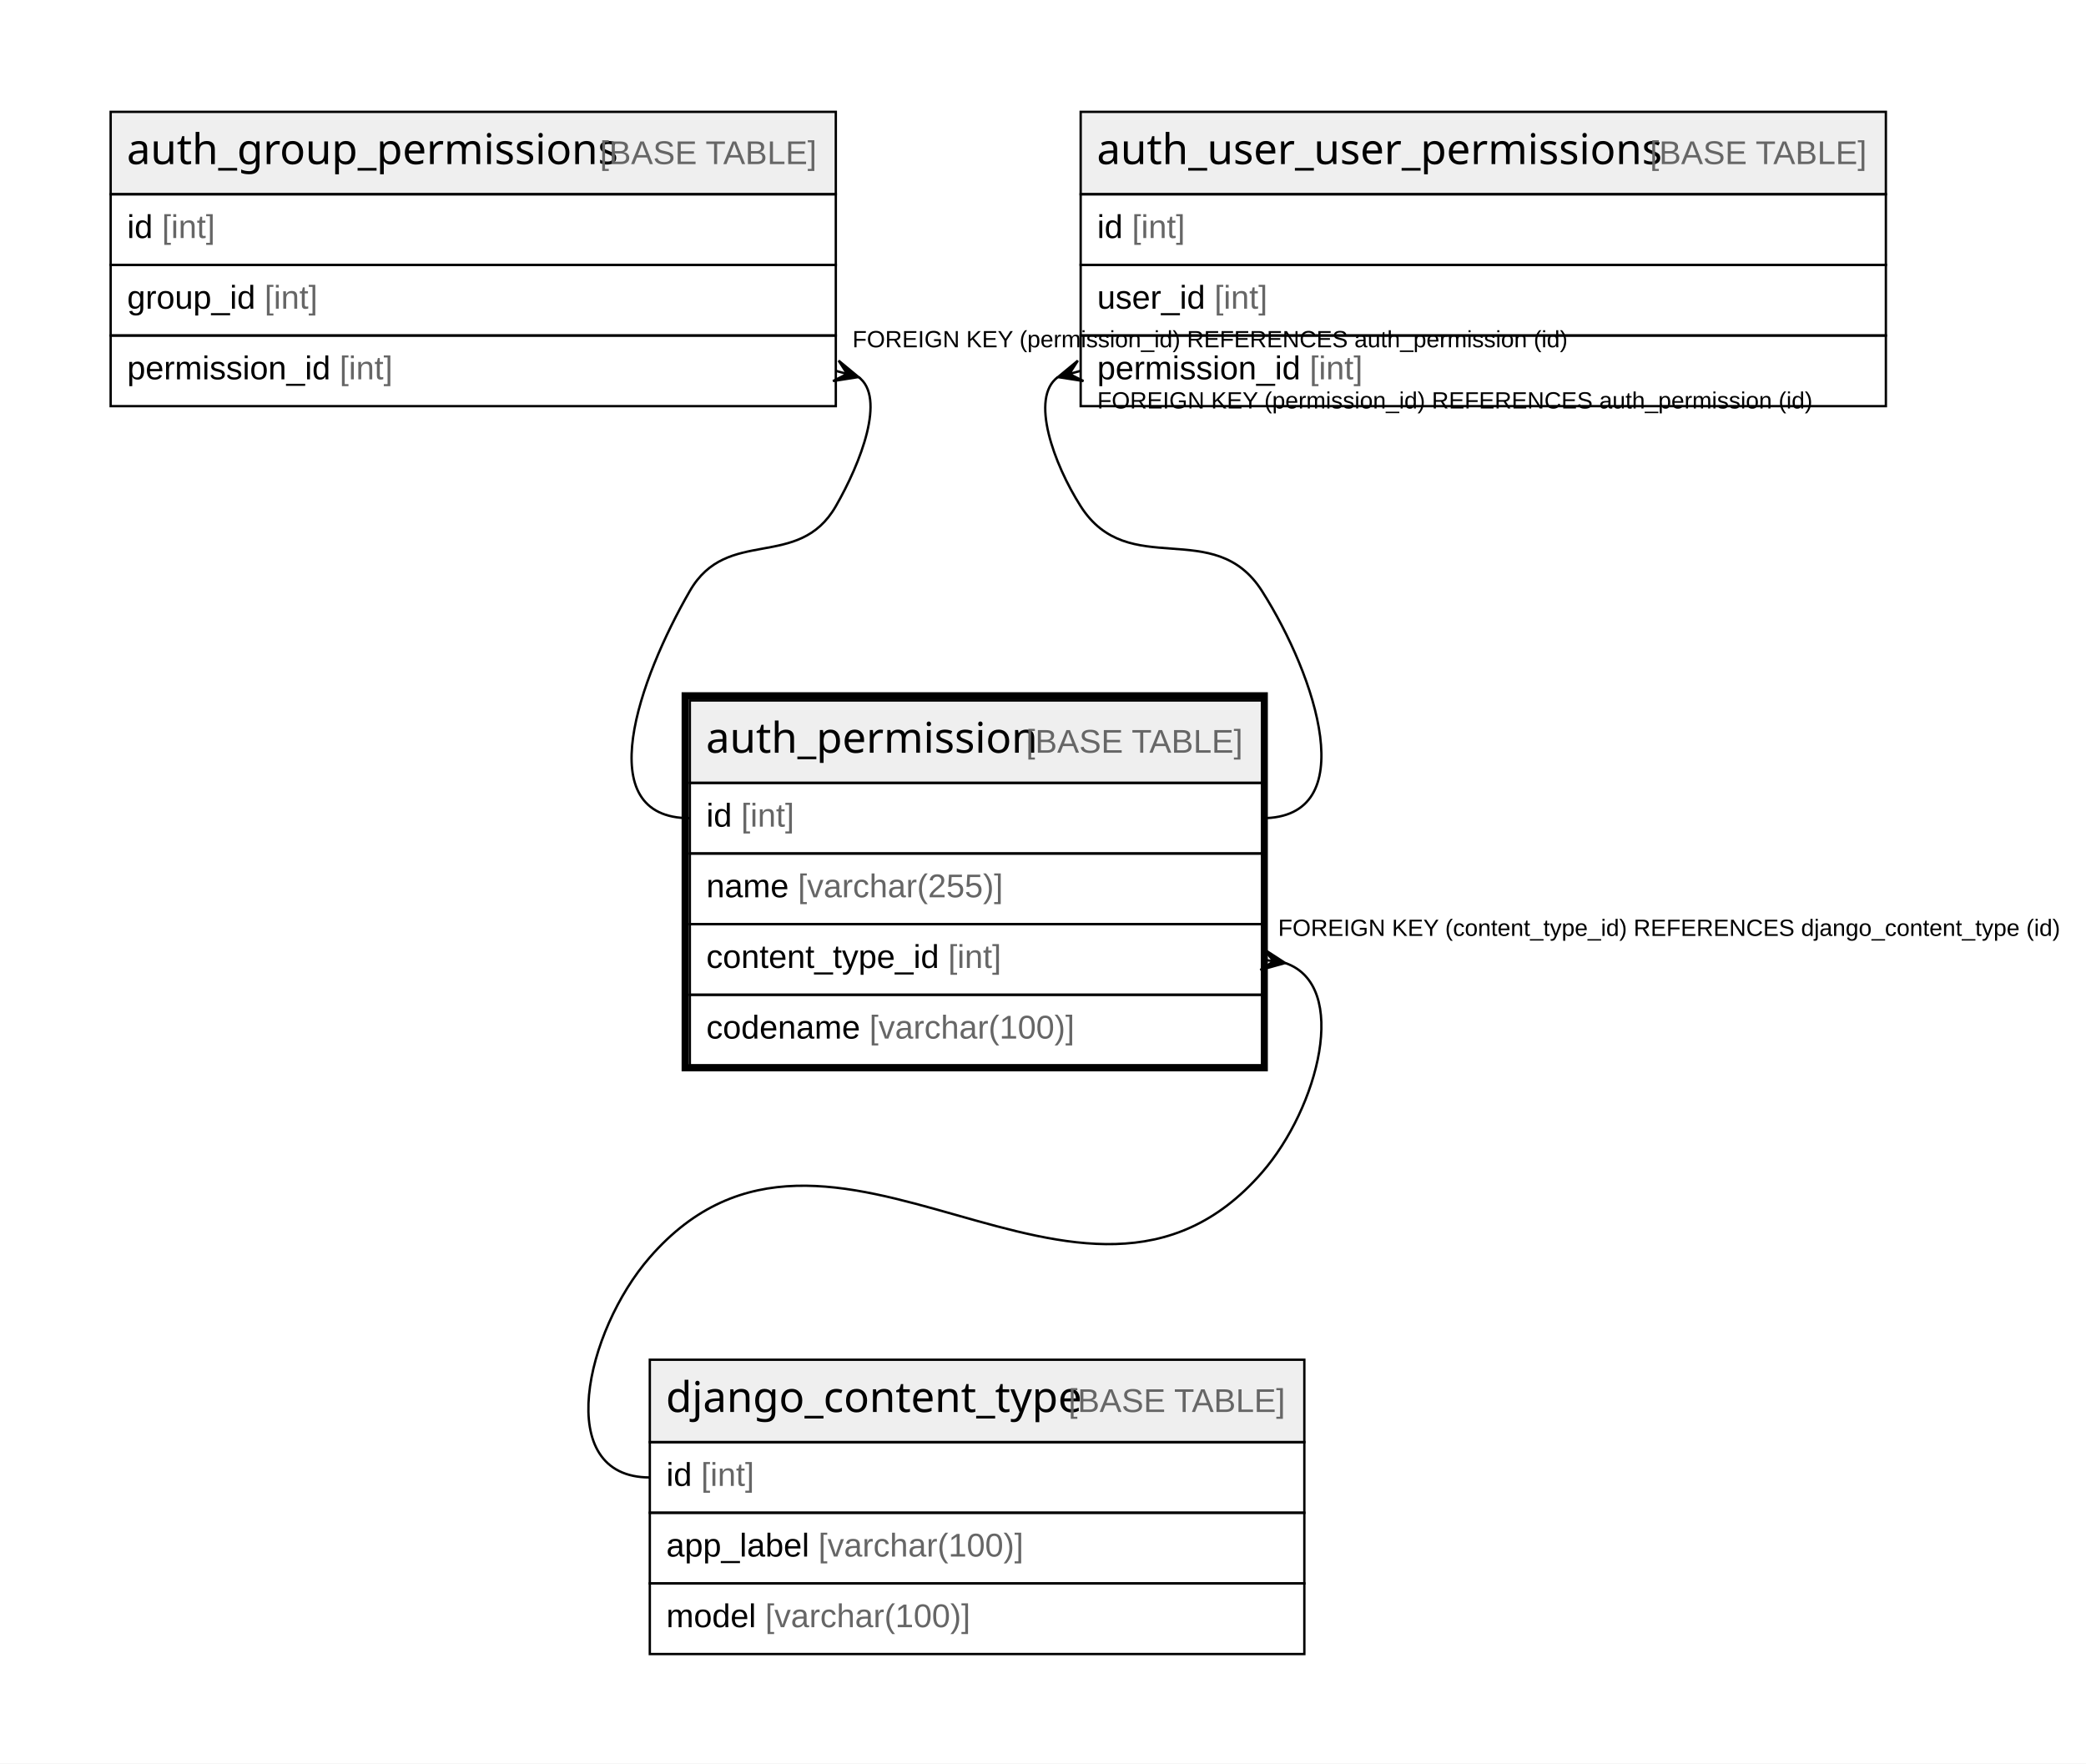
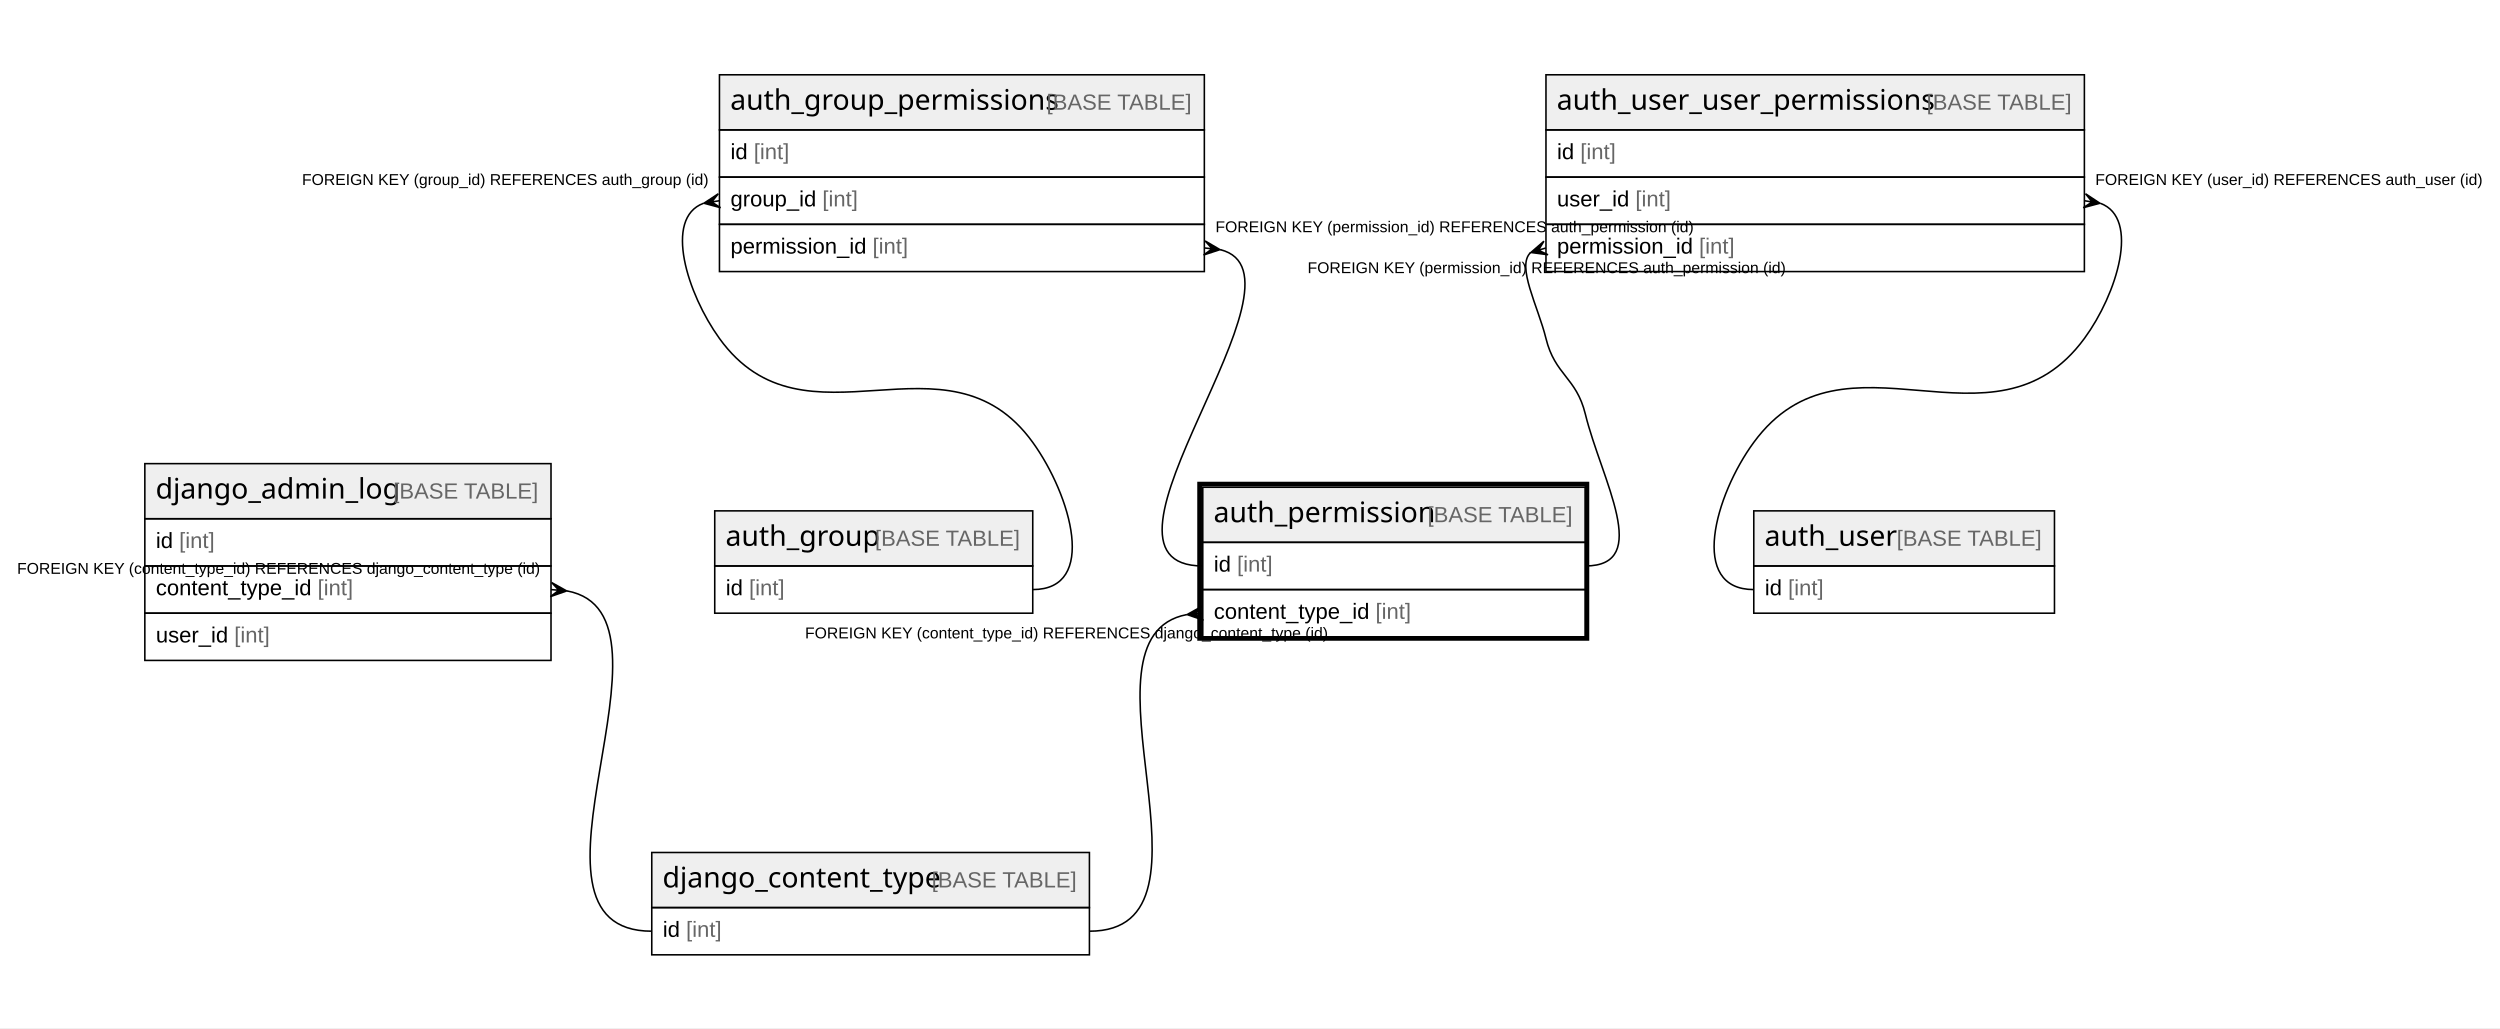
- <svg xmlns="http://www.w3.org/2000/svg" width="886pt" height="749pt" viewBox="0.00 0.00 886.00 749.00">
-   <g id="graph0" class="graph" transform="scale(1 1) rotate(0) translate(4 745)">
-     <polygon fill="#ffffff" stroke="transparent" points="-4,4 -4,-745 882,-745 882,4 -4,4" />
+ <svg xmlns="http://www.w3.org/2000/svg" width="1588pt" height="653pt" viewBox="0.00 0.00 1588.00 653.00">
+   <g id="graph0" class="graph" transform="scale(1 1) rotate(0) translate(4 649)">
+     <polygon fill="#ffffff" stroke="transparent" points="-4,4 -4,-649 1584,-649 1584,4 -4,4" />
    <g id="node1" class="node">
-       <polygon fill="#efefef" stroke="transparent" points="289,-412.5 289,-447.5 532,-447.5 532,-412.5 289,-412.5" />
-       <polygon fill="none" stroke="#000000" points="289,-412.5 289,-447.5 532,-447.5 532,-412.5 289,-412.5" />
-       <text text-anchor="start" x="295.861" y="-425.3" font-family="Arial Bold" font-size="18.00" fill="#000000">auth_permission</text>
-       <text text-anchor="start" x="427.885" y="-425.3" font-family="Arial" font-size="14.00" fill="#000000"> </text>
-       <text text-anchor="start" x="431.776" y="-425.3" font-family="Arial" font-size="14.00" fill="#666666">[BASE TABLE]</text>
-       <polygon fill="none" stroke="#000000" points="289,-382.5 289,-412.5 532,-412.5 532,-382.5 289,-382.5" />
-       <text text-anchor="start" x="296" y="-393.9" font-family="Arial" font-size="14.00" fill="#000000">id </text>
-       <text text-anchor="start" x="310.78" y="-393.9" font-family="Arial" font-size="14.00" fill="#666666">[int]</text>
-       <polygon fill="none" stroke="#000000" points="289,-352.5 289,-382.5 532,-382.5 532,-352.5 289,-352.5" />
-       <text text-anchor="start" x="296" y="-363.9" font-family="Arial" font-size="14.00" fill="#000000">name </text>
-       <text text-anchor="start" x="334.899" y="-363.9" font-family="Arial" font-size="14.00" fill="#666666">[varchar(255)]</text>
-       <polygon fill="none" stroke="#000000" points="289,-322.5 289,-352.5 532,-352.5 532,-322.5 289,-322.5" />
-       <text text-anchor="start" x="296" y="-333.9" font-family="Arial" font-size="14.00" fill="#000000">content_type_id </text>
-       <text text-anchor="start" x="398.712" y="-333.9" font-family="Arial" font-size="14.00" fill="#666666">[int]</text>
-       <polygon fill="none" stroke="#000000" points="289,-292.5 289,-322.5 532,-322.5 532,-292.5 289,-292.5" />
-       <text text-anchor="start" x="296" y="-303.9" font-family="Arial" font-size="14.00" fill="#000000">codename </text>
-       <text text-anchor="start" x="365.247" y="-303.9" font-family="Arial" font-size="14.00" fill="#666666">[varchar(100)]</text>
-       <polygon fill="none" stroke="#000000" stroke-width="3" points="287,-291.5 287,-449.5 533,-449.5 533,-291.5 287,-291.5" />
+       <polygon fill="#efefef" stroke="transparent" points="760,-304.5 760,-339.5 1003,-339.5 1003,-304.5 760,-304.5" />
+       <polygon fill="none" stroke="#000000" points="760,-304.5 760,-339.5 1003,-339.5 1003,-304.5 760,-304.5" />
+       <text text-anchor="start" x="766.861" y="-317.3" font-family="Arial Bold" font-size="18.00" fill="#000000">auth_permission</text>
+       <text text-anchor="start" x="898.885" y="-317.3" font-family="Arial" font-size="14.00" fill="#000000"> </text>
+       <text text-anchor="start" x="902.776" y="-317.3" font-family="Arial" font-size="14.00" fill="#666666">[BASE TABLE]</text>
+       <polygon fill="none" stroke="#000000" points="760,-274.5 760,-304.5 1003,-304.5 1003,-274.5 760,-274.5" />
+       <text text-anchor="start" x="767" y="-285.9" font-family="Arial" font-size="14.00" fill="#000000">id </text>
+       <text text-anchor="start" x="781.78" y="-285.9" font-family="Arial" font-size="14.00" fill="#666666">[int]</text>
+       <polygon fill="none" stroke="#000000" points="760,-244.5 760,-274.5 1003,-274.5 1003,-244.5 760,-244.5" />
+       <text text-anchor="start" x="767" y="-255.9" font-family="Arial" font-size="14.00" fill="#000000">content_type_id </text>
+       <text text-anchor="start" x="869.712" y="-255.9" font-family="Arial" font-size="14.00" fill="#666666">[int]</text>
+       <polygon fill="none" stroke="#000000" stroke-width="3" points="758,-243.5 758,-341.5 1004,-341.5 1004,-243.5 758,-243.5" />
+     </g>
+     <g id="node6" class="node">
+       <polygon fill="#efefef" stroke="transparent" points="410,-72.5 410,-107.5 688,-107.5 688,-72.5 410,-72.5" />
+       <polygon fill="none" stroke="#000000" points="410,-72.5 410,-107.5 688,-107.5 688,-72.5 410,-72.5" />
+       <text text-anchor="start" x="416.832" y="-85.3" font-family="Arial Bold" font-size="18.00" fill="#000000">django_content_type</text>
+       <text text-anchor="start" x="583.914" y="-85.3" font-family="Arial" font-size="14.00" fill="#000000"> </text>
+       <text text-anchor="start" x="587.804" y="-85.3" font-family="Arial" font-size="14.00" fill="#666666">[BASE TABLE]</text>
+       <polygon fill="none" stroke="#000000" points="410,-42.5 410,-72.5 688,-72.5 688,-42.5 410,-42.5" />
+       <text text-anchor="start" x="417" y="-53.9" font-family="Arial" font-size="14.00" fill="#000000">id </text>
+       <text text-anchor="start" x="431.78" y="-53.9" font-family="Arial" font-size="14.00" fill="#666666">[int]</text>
+     </g>
+     <g id="edge5" class="edge">
+       <path fill="none" stroke="#000000" d="M749.785,-258.599C673.63,-244.027 779.587,-57.5 688,-57.5" />
+       <polygon fill="#000000" stroke="#000000" points="750.039,-258.622 759.605,-263.983 755.019,-259.061 760,-259.5 760,-259.5 760,-259.5 755.019,-259.061 760.395,-255.017 750.039,-258.622 750.039,-258.622" />
+       <text text-anchor="start" x="507.356" y="-243.5" font-family="Arial" font-size="10.00" fill="#000000">FOREIGN KEY (content_type_id) REFERENCES django_content_type (id)</text>
+     </g>
+     <g id="node2" class="node">
+       <polygon fill="#efefef" stroke="transparent" points="453,-566.5 453,-601.5 761,-601.5 761,-566.5 453,-566.5" />
+       <polygon fill="none" stroke="#000000" points="453,-566.5 453,-601.5 761,-601.5 761,-566.5 453,-566.5" />
+       <text text-anchor="start" x="459.849" y="-579.3" font-family="Arial Bold" font-size="18.00" fill="#000000">auth_group_permissions</text>
+       <text text-anchor="start" x="656.897" y="-579.3" font-family="Arial" font-size="14.00" fill="#000000"> </text>
+       <text text-anchor="start" x="660.788" y="-579.3" font-family="Arial" font-size="14.00" fill="#666666">[BASE TABLE]</text>
+       <polygon fill="none" stroke="#000000" points="453,-536.5 453,-566.5 761,-566.5 761,-536.5 453,-536.5" />
+       <text text-anchor="start" x="460" y="-547.9" font-family="Arial" font-size="14.00" fill="#000000">id </text>
+       <text text-anchor="start" x="474.78" y="-547.9" font-family="Arial" font-size="14.00" fill="#666666">[int]</text>
+       <polygon fill="none" stroke="#000000" points="453,-506.5 453,-536.5 761,-536.5 761,-506.5 453,-506.5" />
+       <text text-anchor="start" x="460" y="-517.9" font-family="Arial" font-size="14.00" fill="#000000">group_id </text>
+       <text text-anchor="start" x="518.353" y="-517.9" font-family="Arial" font-size="14.00" fill="#666666">[int]</text>
+       <polygon fill="none" stroke="#000000" points="453,-476.5 453,-506.5 761,-506.5 761,-476.5 453,-476.5" />
+       <text text-anchor="start" x="460" y="-487.9" font-family="Arial" font-size="14.00" fill="#000000">permission_id </text>
+       <text text-anchor="start" x="550.227" y="-487.9" font-family="Arial" font-size="14.00" fill="#666666">[int]</text>
+     </g>
+     <g id="edge1" class="edge">
+       <path fill="none" stroke="#000000" d="M771.119,-490.413C835.761,-474.514 674.079,-289.5 760,-289.5" />
+       <polygon fill="#000000" stroke="#000000" points="770.943,-490.432 760.519,-487.026 765.971,-490.966 761,-491.5 761,-491.5 761,-491.5 765.971,-490.966 761.481,-495.974 770.943,-490.432 770.943,-490.432" />
+       <text text-anchor="start" x="768.053" y="-501.5" font-family="Arial" font-size="10.00" fill="#000000">FOREIGN KEY (permission_id) REFERENCES auth_permission (id)</text>
+     </g>
+     <g id="node3" class="node">
+       <polygon fill="#efefef" stroke="transparent" points="450,-289.5 450,-324.5 652,-324.5 652,-289.5 450,-289.5" />
+       <polygon fill="none" stroke="#000000" points="450,-289.5 450,-324.5 652,-324.5 652,-289.5 450,-289.5" />
+       <text text-anchor="start" x="456.851" y="-302.3" font-family="Arial Bold" font-size="18.00" fill="#000000">auth_group</text>
+       <text text-anchor="start" x="547.895" y="-302.3" font-family="Arial" font-size="14.00" fill="#000000"> </text>
+       <text text-anchor="start" x="551.786" y="-302.3" font-family="Arial" font-size="14.00" fill="#666666">[BASE TABLE]</text>
+       <polygon fill="none" stroke="#000000" points="450,-259.5 450,-289.5 652,-289.5 652,-259.5 450,-259.5" />
+       <text text-anchor="start" x="457" y="-270.9" font-family="Arial" font-size="14.00" fill="#000000">id </text>
+       <text text-anchor="start" x="471.78" y="-270.9" font-family="Arial" font-size="14.00" fill="#666666">[int]</text>
+     </g>
+     <g id="edge2" class="edge">
+       <path fill="none" stroke="#000000" d="M442.803,-519.852C417.455,-510.383 432.549,-462.329 453,-434 507.541,-358.448 597.459,-443.552 652,-368 676.323,-334.307 693.556,-274.5 652,-274.5" />
+       <polygon fill="#000000" stroke="#000000" points="443.128,-519.905 452.282,-525.942 448.064,-520.702 453,-521.5 453,-521.5 453,-521.5 448.064,-520.702 453.718,-517.058 443.128,-519.905 443.128,-519.905" />
+       <text text-anchor="start" x="187.82" y="-531.5" font-family="Arial" font-size="10.00" fill="#000000">FOREIGN KEY (group_id) REFERENCES auth_group (id)</text>
    </g>
    <g id="node4" class="node">
-       <polygon fill="#efefef" stroke="transparent" points="272,-132.5 272,-167.5 550,-167.5 550,-132.5 272,-132.5" />
-       <polygon fill="none" stroke="#000000" points="272,-132.5 272,-167.5 550,-167.5 550,-132.5 272,-132.5" />
-       <text text-anchor="start" x="278.832" y="-145.3" font-family="Arial Bold" font-size="18.00" fill="#000000">django_content_type</text>
-       <text text-anchor="start" x="445.914" y="-145.3" font-family="Arial" font-size="14.00" fill="#000000"> </text>
-       <text text-anchor="start" x="449.804" y="-145.3" font-family="Arial" font-size="14.00" fill="#666666">[BASE TABLE]</text>
-       <polygon fill="none" stroke="#000000" points="272,-102.5 272,-132.5 550,-132.5 550,-102.5 272,-102.5" />
-       <text text-anchor="start" x="279" y="-113.9" font-family="Arial" font-size="14.00" fill="#000000">id </text>
-       <text text-anchor="start" x="293.78" y="-113.9" font-family="Arial" font-size="14.00" fill="#666666">[int]</text>
-       <polygon fill="none" stroke="#000000" points="272,-72.5 272,-102.5 550,-102.5 550,-72.5 272,-72.5" />
-       <text text-anchor="start" x="279" y="-83.9" font-family="Arial" font-size="14.00" fill="#000000">app_label </text>
-       <text text-anchor="start" x="343.582" y="-83.9" font-family="Arial" font-size="14.00" fill="#666666">[varchar(100)]</text>
-       <polygon fill="none" stroke="#000000" points="272,-42.5 272,-72.5 550,-72.5 550,-42.5 272,-42.5" />
-       <text text-anchor="start" x="279" y="-53.9" font-family="Arial" font-size="14.00" fill="#000000">model </text>
-       <text text-anchor="start" x="321.006" y="-53.9" font-family="Arial" font-size="14.00" fill="#666666">[varchar(100)]</text>
+       <polygon fill="#efefef" stroke="transparent" points="978,-566.5 978,-601.5 1320,-601.5 1320,-566.5 978,-566.5" />
+       <polygon fill="none" stroke="#000000" points="978,-566.5 978,-601.5 1320,-601.5 1320,-566.5 978,-566.5" />
+       <text text-anchor="start" x="984.85" y="-579.3" font-family="Arial Bold" font-size="18.00" fill="#000000">auth_user_user_permissions</text>
+       <text text-anchor="start" x="1215.896" y="-579.3" font-family="Arial" font-size="14.00" fill="#000000"> </text>
+       <text text-anchor="start" x="1219.787" y="-579.3" font-family="Arial" font-size="14.00" fill="#666666">[BASE TABLE]</text>
+       <polygon fill="none" stroke="#000000" points="978,-536.5 978,-566.5 1320,-566.5 1320,-536.5 978,-536.5" />
+       <text text-anchor="start" x="985" y="-547.9" font-family="Arial" font-size="14.00" fill="#000000">id </text>
+       <text text-anchor="start" x="999.78" y="-547.9" font-family="Arial" font-size="14.00" fill="#666666">[int]</text>
+       <polygon fill="none" stroke="#000000" points="978,-506.5 978,-536.5 1320,-536.5 1320,-506.5 978,-506.5" />
+       <text text-anchor="start" x="985" y="-517.9" font-family="Arial" font-size="14.00" fill="#000000">user_id </text>
+       <text text-anchor="start" x="1034.788" y="-517.9" font-family="Arial" font-size="14.00" fill="#666666">[int]</text>
+       <polygon fill="none" stroke="#000000" points="978,-476.5 978,-506.5 1320,-506.5 1320,-476.5 978,-476.5" />
+       <text text-anchor="start" x="985" y="-487.9" font-family="Arial" font-size="14.00" fill="#000000">permission_id </text>
+       <text text-anchor="start" x="1075.227" y="-487.9" font-family="Arial" font-size="14.00" fill="#666666">[int]</text>
    </g>
    <g id="edge3" class="edge">
-       <path fill="none" stroke="#000000" d="M541.922,-335.988C569.523,-326.48 555.942,-274.486 532,-247 455.376,-159.035 348.624,-298.965 272,-211 244.705,-179.665 230.444,-117.5 272,-117.5" />
-       <polygon fill="#000000" stroke="#000000" points="541.886,-335.993 531.322,-333.051 536.943,-336.747 532,-337.5 532,-337.5 532,-337.5 536.943,-336.747 532.678,-341.949 541.886,-335.993 541.886,-335.993" />
-       <text text-anchor="start" x="538.856" y="-347.5" font-family="Arial" font-size="10.00" fill="#000000">FOREIGN KEY (content_type_id) REFERENCES django_content_type (id)</text>
+       <path fill="none" stroke="#000000" d="M968.247,-488.57C959.012,-480.01 973.015,-454.362 978,-434 983.72,-410.637 997.28,-409.363 1003,-386 1013.198,-344.341 1045.889,-289.5 1003,-289.5" />
+       <polygon fill="#000000" stroke="#000000" points="968.423,-488.623 976.705,-495.81 973.211,-490.061 978,-491.5 978,-491.5 978,-491.5 973.211,-490.061 979.295,-487.19 968.423,-488.623 968.423,-488.623" />
+       <text text-anchor="start" x="826.553" y="-475.5" font-family="Arial" font-size="10.00" fill="#000000">FOREIGN KEY (permission_id) REFERENCES auth_permission (id)</text>
    </g>
-     <g id="node2" class="node">
-       <polygon fill="#efefef" stroke="transparent" points="43,-662.5 43,-697.5 351,-697.5 351,-662.5 43,-662.5" />
-       <polygon fill="none" stroke="#000000" points="43,-662.5 43,-697.5 351,-697.5 351,-662.5 43,-662.5" />
-       <text text-anchor="start" x="49.849" y="-675.3" font-family="Arial Bold" font-size="18.00" fill="#000000">auth_group_permissions</text>
-       <text text-anchor="start" x="246.897" y="-675.3" font-family="Arial" font-size="14.00" fill="#000000"> </text>
-       <text text-anchor="start" x="250.788" y="-675.3" font-family="Arial" font-size="14.00" fill="#666666">[BASE TABLE]</text>
-       <polygon fill="none" stroke="#000000" points="43,-632.5 43,-662.5 351,-662.5 351,-632.5 43,-632.5" />
-       <text text-anchor="start" x="50" y="-643.9" font-family="Arial" font-size="14.00" fill="#000000">id </text>
-       <text text-anchor="start" x="64.78" y="-643.9" font-family="Arial" font-size="14.00" fill="#666666">[int]</text>
-       <polygon fill="none" stroke="#000000" points="43,-602.5 43,-632.5 351,-632.5 351,-602.5 43,-602.5" />
-       <text text-anchor="start" x="50" y="-613.9" font-family="Arial" font-size="14.00" fill="#000000">group_id </text>
-       <text text-anchor="start" x="108.353" y="-613.9" font-family="Arial" font-size="14.00" fill="#666666">[int]</text>
-       <polygon fill="none" stroke="#000000" points="43,-572.5 43,-602.5 351,-602.5 351,-572.5 43,-572.5" />
-       <text text-anchor="start" x="50" y="-583.9" font-family="Arial" font-size="14.00" fill="#000000">permission_id </text>
-       <text text-anchor="start" x="140.227" y="-583.9" font-family="Arial" font-size="14.00" fill="#666666">[int]</text>
+     <g id="node5" class="node">
+       <polygon fill="#efefef" stroke="transparent" points="1110,-289.5 1110,-324.5 1301,-324.5 1301,-289.5 1110,-289.5" />
+       <polygon fill="none" stroke="#000000" points="1110,-289.5 1110,-324.5 1301,-324.5 1301,-289.5 1110,-289.5" />
+       <text text-anchor="start" x="1116.857" y="-302.3" font-family="Arial Bold" font-size="18.00" fill="#000000">auth_user</text>
+       <text text-anchor="start" x="1196.889" y="-302.3" font-family="Arial" font-size="14.00" fill="#000000"> </text>
+       <text text-anchor="start" x="1200.78" y="-302.3" font-family="Arial" font-size="14.00" fill="#666666">[BASE TABLE]</text>
+       <polygon fill="none" stroke="#000000" points="1110,-259.5 1110,-289.5 1301,-289.5 1301,-259.5 1110,-259.5" />
+       <text text-anchor="start" x="1117" y="-270.9" font-family="Arial" font-size="14.00" fill="#000000">id </text>
+       <text text-anchor="start" x="1131.78" y="-270.9" font-family="Arial" font-size="14.00" fill="#666666">[int]</text>
    </g>
-     <g id="edge1" class="edge">
-       <path fill="none" stroke="#000000" d="M360.65,-584.86C372.355,-576.255 361.659,-548.514 351,-530 335.102,-502.385 304.898,-521.615 289,-494 267.601,-456.831 246.111,-397.5 289,-397.5" />
-       <polygon fill="#000000" stroke="#000000" points="360.646,-584.861 349.812,-583.159 355.823,-586.181 351,-587.5 351,-587.5 351,-587.5 355.823,-586.181 352.188,-591.841 360.646,-584.861 360.646,-584.861" />
-       <text text-anchor="start" x="358.053" y="-597.5" font-family="Arial" font-size="10.00" fill="#000000">FOREIGN KEY (permission_id) REFERENCES auth_permission (id)</text>
+     <g id="edge4" class="edge">
+       <path fill="none" stroke="#000000" d="M1330.204,-519.847C1355.59,-510.351 1340.673,-462.167 1320,-434 1262.113,-355.129 1167.887,-446.871 1110,-368 1085.412,-334.499 1068.444,-274.5 1110,-274.5" />
+       <polygon fill="#000000" stroke="#000000" points="1329.871,-519.901 1319.281,-517.058 1324.936,-520.701 1320,-521.5 1320,-521.5 1320,-521.5 1324.936,-520.701 1320.719,-525.942 1329.871,-519.901 1329.871,-519.901" />
+       <text text-anchor="start" x="1326.938" y="-531.5" font-family="Arial" font-size="10.00" fill="#000000">FOREIGN KEY (user_id) REFERENCES auth_user (id)</text>
    </g>
-     <g id="node3" class="node">
-       <polygon fill="#efefef" stroke="transparent" points="455,-662.5 455,-697.5 797,-697.5 797,-662.5 455,-662.5" />
-       <polygon fill="none" stroke="#000000" points="455,-662.5 455,-697.5 797,-697.5 797,-662.5 455,-662.5" />
-       <text text-anchor="start" x="461.85" y="-675.3" font-family="Arial Bold" font-size="18.00" fill="#000000">auth_user_user_permissions</text>
-       <text text-anchor="start" x="692.896" y="-675.3" font-family="Arial" font-size="14.00" fill="#000000"> </text>
-       <text text-anchor="start" x="696.787" y="-675.3" font-family="Arial" font-size="14.00" fill="#666666">[BASE TABLE]</text>
-       <polygon fill="none" stroke="#000000" points="455,-632.5 455,-662.5 797,-662.5 797,-632.5 455,-632.5" />
-       <text text-anchor="start" x="462" y="-643.9" font-family="Arial" font-size="14.00" fill="#000000">id </text>
-       <text text-anchor="start" x="476.78" y="-643.9" font-family="Arial" font-size="14.00" fill="#666666">[int]</text>
-       <polygon fill="none" stroke="#000000" points="455,-602.5 455,-632.5 797,-632.5 797,-602.5 455,-602.5" />
-       <text text-anchor="start" x="462" y="-613.9" font-family="Arial" font-size="14.00" fill="#000000">user_id </text>
-       <text text-anchor="start" x="511.788" y="-613.9" font-family="Arial" font-size="14.00" fill="#666666">[int]</text>
-       <polygon fill="none" stroke="#000000" points="455,-572.5 455,-602.5 797,-602.5 797,-572.5 455,-572.5" />
-       <text text-anchor="start" x="462" y="-583.9" font-family="Arial" font-size="14.00" fill="#000000">permission_id </text>
-       <text text-anchor="start" x="552.227" y="-583.9" font-family="Arial" font-size="14.00" fill="#666666">[int]</text>
+     <g id="node7" class="node">
+       <polygon fill="#efefef" stroke="transparent" points="88,-319.5 88,-354.5 346,-354.5 346,-319.5 88,-319.5" />
+       <polygon fill="none" stroke="#000000" points="88,-319.5 88,-354.5 346,-354.5 346,-319.5 88,-319.5" />
+       <text text-anchor="start" x="94.849" y="-332.3" font-family="Arial Bold" font-size="18.00" fill="#000000">django_admin_log</text>
+       <text text-anchor="start" x="241.898" y="-332.3" font-family="Arial" font-size="14.00" fill="#000000"> </text>
+       <text text-anchor="start" x="245.788" y="-332.3" font-family="Arial" font-size="14.00" fill="#666666">[BASE TABLE]</text>
+       <polygon fill="none" stroke="#000000" points="88,-289.5 88,-319.5 346,-319.5 346,-289.5 88,-289.5" />
+       <text text-anchor="start" x="95" y="-300.9" font-family="Arial" font-size="14.00" fill="#000000">id </text>
+       <text text-anchor="start" x="109.78" y="-300.9" font-family="Arial" font-size="14.00" fill="#666666">[int]</text>
+       <polygon fill="none" stroke="#000000" points="88,-259.5 88,-289.5 346,-289.5 346,-259.5 88,-259.5" />
+       <text text-anchor="start" x="95" y="-270.9" font-family="Arial" font-size="14.00" fill="#000000">content_type_id </text>
+       <text text-anchor="start" x="197.712" y="-270.9" font-family="Arial" font-size="14.00" fill="#666666">[int]</text>
+       <polygon fill="none" stroke="#000000" points="88,-229.5 88,-259.5 346,-259.5 346,-229.5 88,-229.5" />
+       <text text-anchor="start" x="95" y="-240.9" font-family="Arial" font-size="14.00" fill="#000000">user_id </text>
+       <text text-anchor="start" x="144.788" y="-240.9" font-family="Arial" font-size="14.00" fill="#666666">[int]</text>
    </g>
-     <g id="edge2" class="edge">
-       <path fill="none" stroke="#000000" d="M445.284,-584.82C433.379,-576.094 443.531,-548.023 455,-530 475.282,-498.128 511.718,-525.872 532,-494 555.026,-457.816 574.889,-397.5 532,-397.5" />
-       <polygon fill="#000000" stroke="#000000" points="445.36,-584.841 453.803,-591.838 450.18,-586.17 455,-587.5 455,-587.5 455,-587.5 450.18,-586.17 456.197,-583.162 445.36,-584.841 445.36,-584.841" />
-       <text text-anchor="start" x="462.053" y="-571.5" font-family="Arial" font-size="10.00" fill="#000000">FOREIGN KEY (permission_id) REFERENCES auth_permission (id)</text>
+     <g id="edge6" class="edge">
+       <path fill="none" stroke="#000000" d="M356.237,-273.626C436.703,-258.693 313.18,-57.5 410,-57.5" />
+       <polygon fill="#000000" stroke="#000000" points="355.964,-273.649 345.617,-270.016 350.982,-274.075 346,-274.5 346,-274.5 346,-274.5 350.982,-274.075 346.383,-278.984 355.964,-273.649 355.964,-273.649" />
+       <text text-anchor="start" x="6.856" y="-284.5" font-family="Arial" font-size="10.00" fill="#000000">FOREIGN KEY (content_type_id) REFERENCES django_content_type (id)</text>
    </g>
  </g>
</svg>
